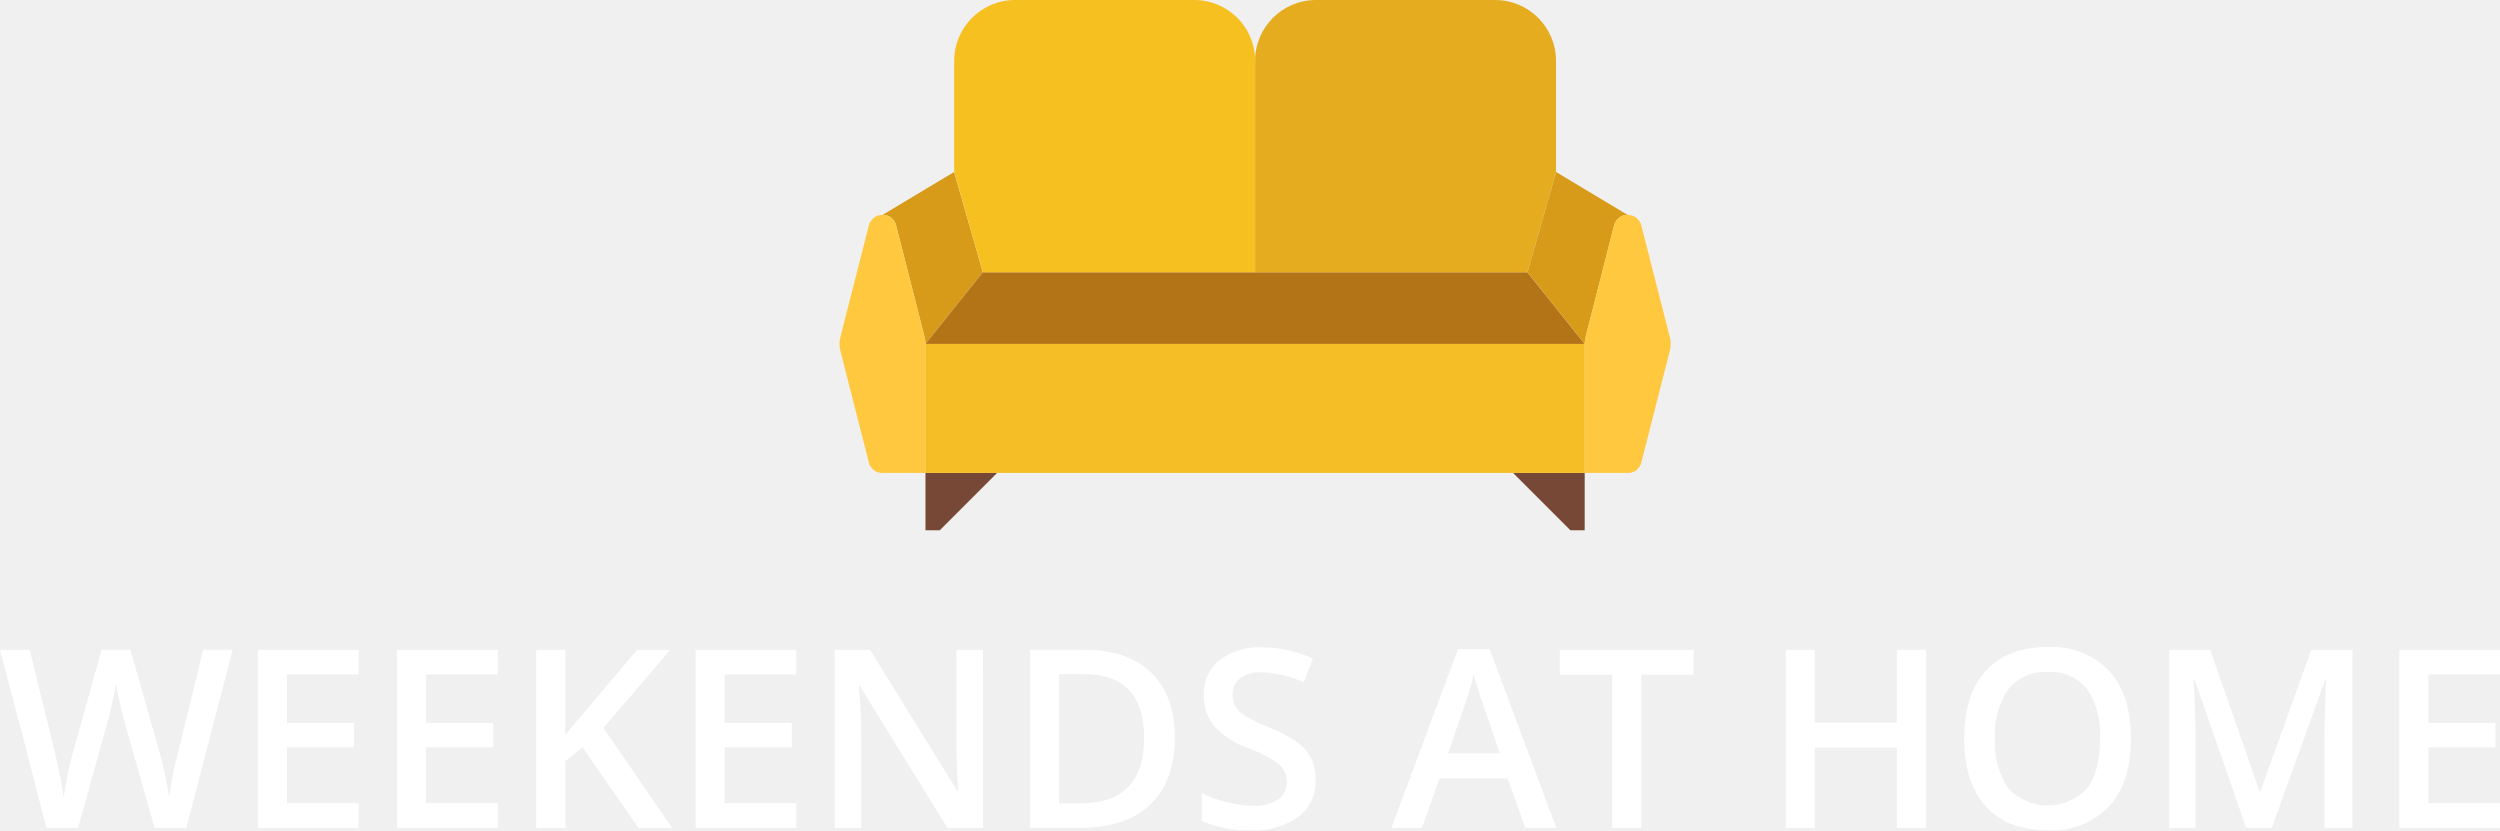
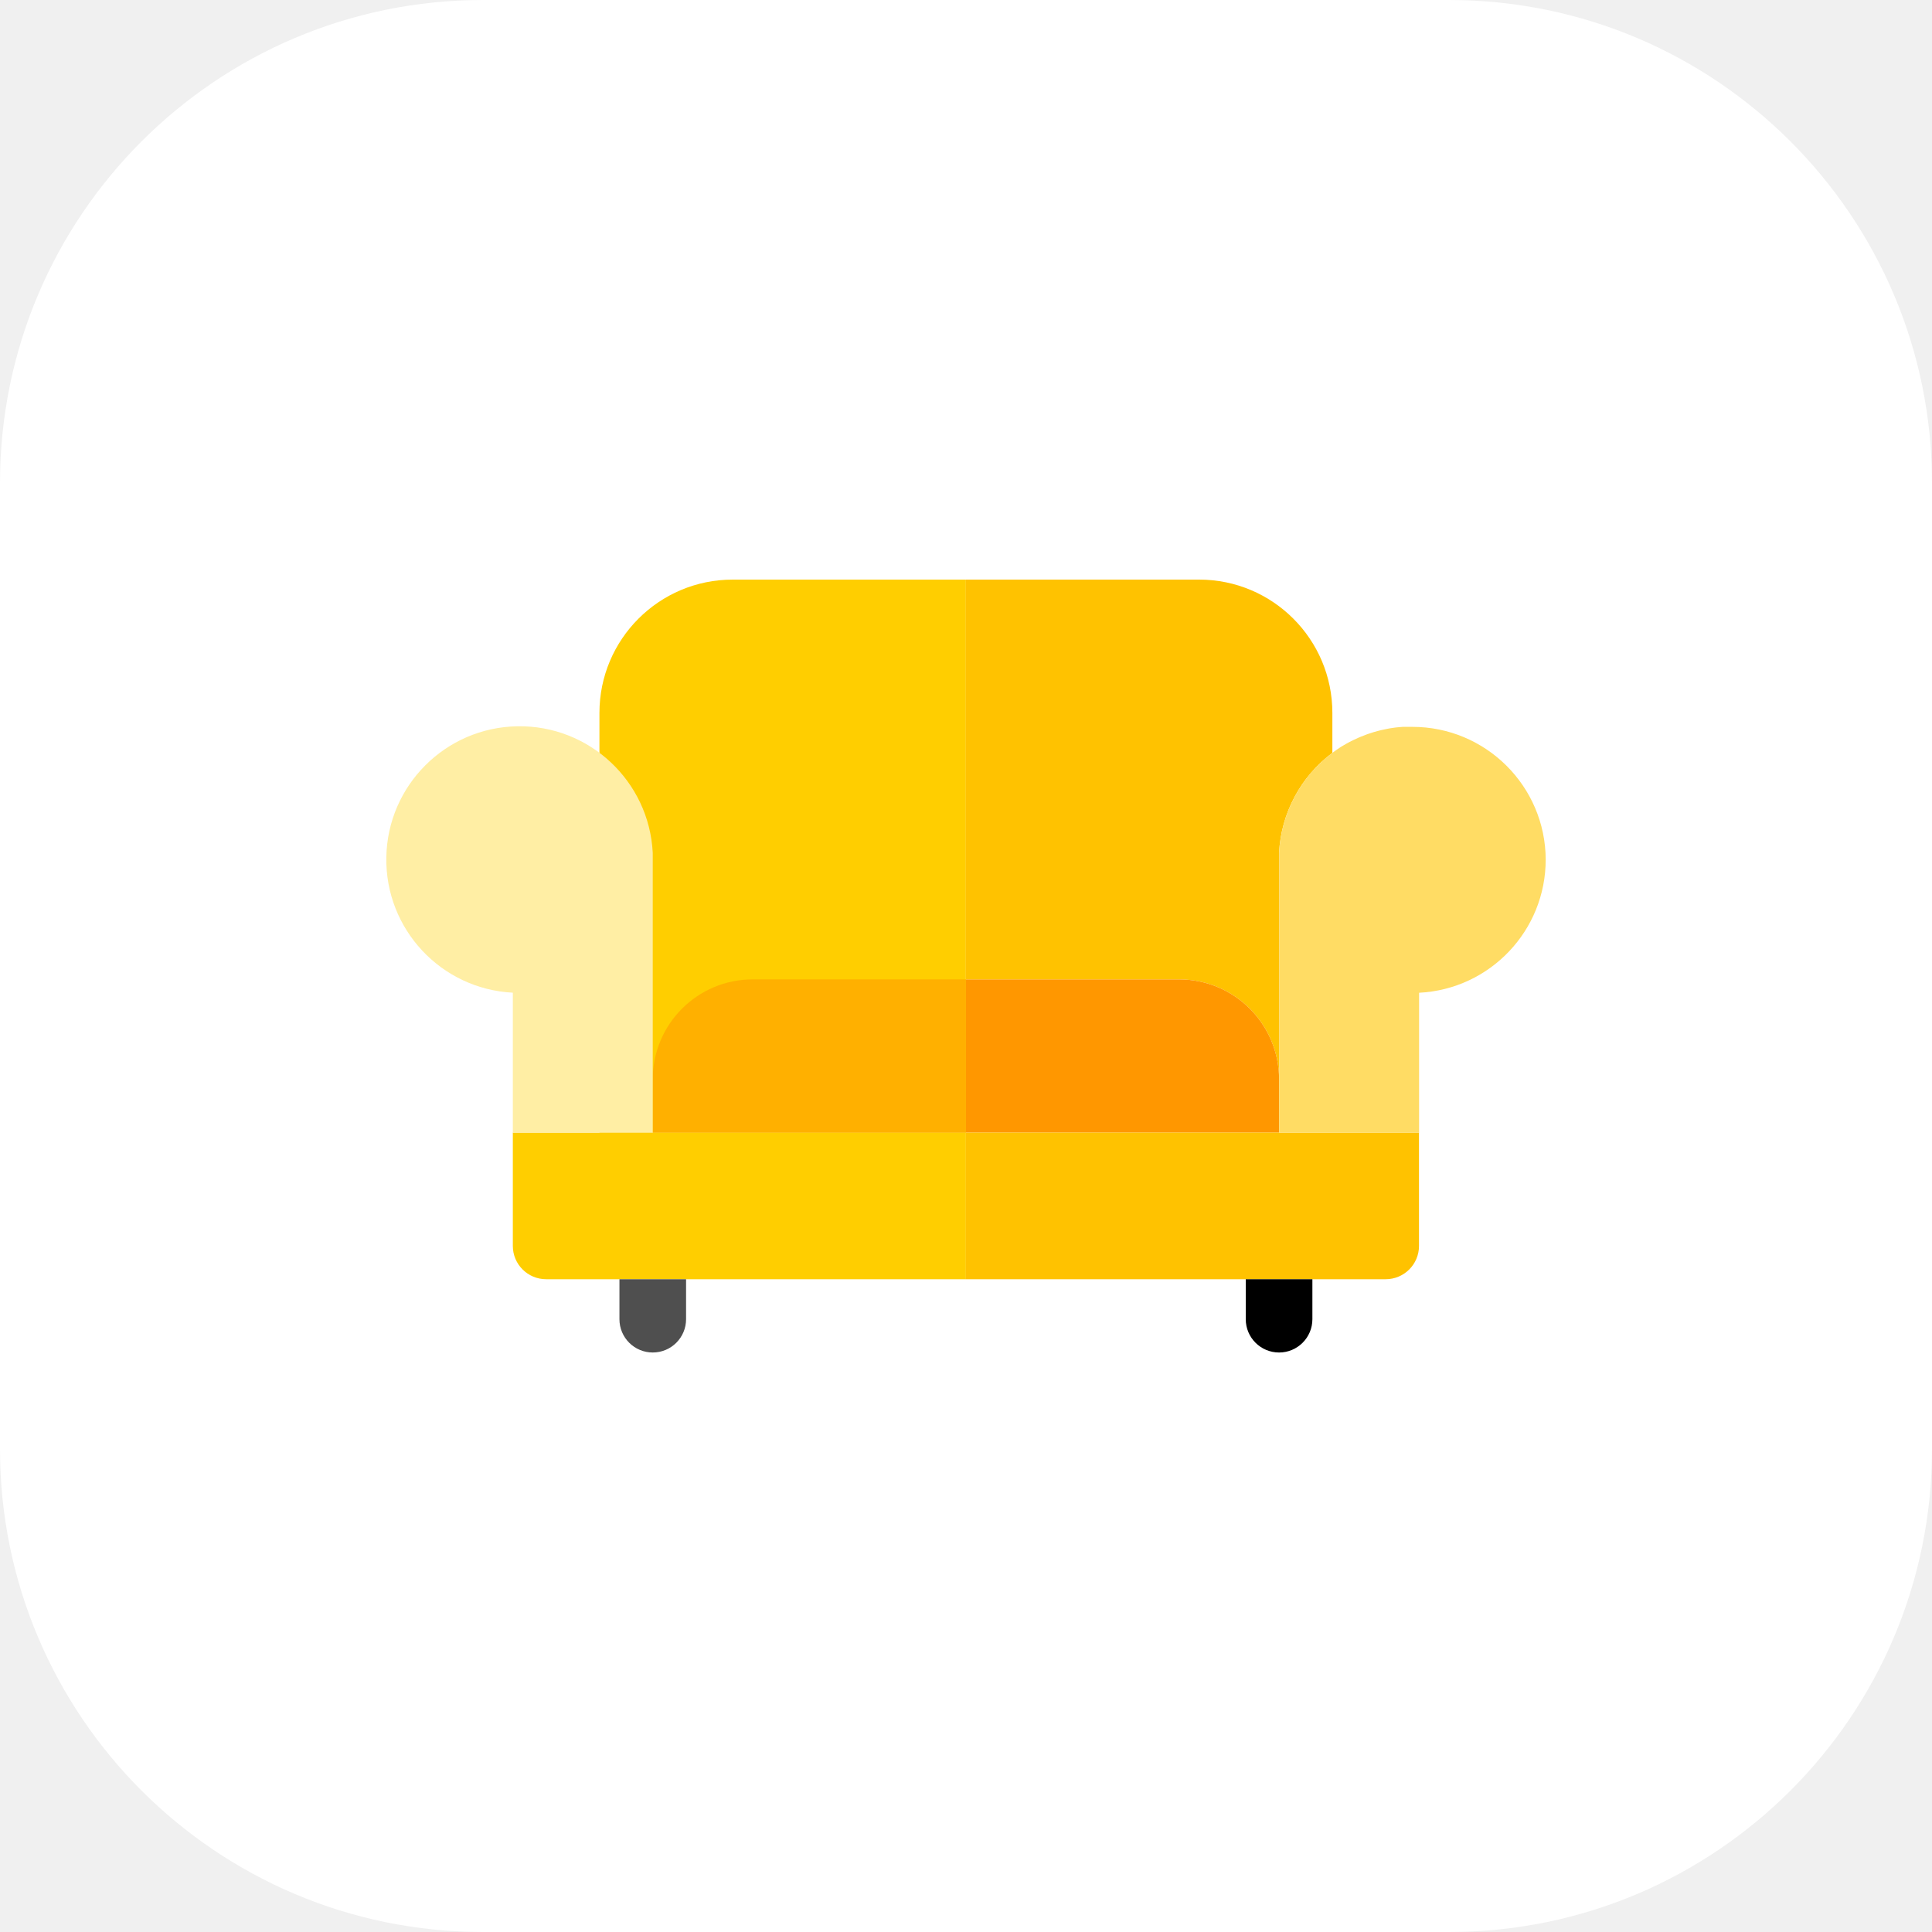
- <svg xmlns="http://www.w3.org/2000/svg" id="likeWeekends" width="300.776" height="99.893" viewBox="0 0 300.776 99.893">
-   <g id="Group_438" data-name="Group 438" transform="translate(-590.488 -3180.232)">
-     <g id="Group_437" data-name="Group 437">
-       <path id="Path_1534" data-name="Path 1534" d="M612.9,3279.832h-3.808l-3.633-12.774q-.234-.834-.586-2.41t-.425-2.189q-.147.938-.476,2.431t-.549,2.227l-3.545,12.715h-3.809l-2.768-10.723-2.813-10.693h3.574l3.062,12.48q.717,3,1.025,5.3.162-1.245.484-2.783t.586-2.491l3.486-12.509h3.472l3.574,12.568a46.951,46.951,0,0,1,1.084,5.215,38.219,38.219,0,0,1,1.054-5.332l3.047-12.451h3.545Z" fill="#fff" />
-       <path id="Path_1535" data-name="Path 1535" d="M633.628,3279.832H621.514v-21.416h12.114v2.959h-8.614v5.83h8.072v2.929h-8.072v6.724h8.614Z" fill="#fff" />
-       <path id="Path_1536" data-name="Path 1536" d="M650.371,3279.832H638.257v-21.416h12.114v2.959h-8.613v5.83h8.071v2.929h-8.071v6.724h8.613Z" fill="#fff" />
-       <path id="Path_1537" data-name="Path 1537" d="M671.347,3279.832H667.29l-6.724-9.7-2.065,1.685v8.013H655v-21.416h3.5v10.224q1.436-1.758,2.856-3.384l5.786-6.84h3.985q-5.61,6.591-8.042,9.389Z" fill="#fff" />
-       <path id="Path_1538" data-name="Path 1538" d="M686.289,3279.832H674.175v-21.416h12.114v2.959h-8.613v5.83h8.071v2.929h-8.071v6.724h8.613Z" fill="#fff" />
-       <path id="Path_1539" data-name="Path 1539" d="M708.76,3279.832h-4.292l-10.533-17.066h-.117l.073.952q.206,2.725.206,4.981v11.133h-3.179v-21.416h4.248l10.5,16.977h.088q-.03-.336-.118-2.454t-.087-3.3v-11.22h3.208Z" fill="#fff" />
-       <path id="Path_1540" data-name="Path 1540" d="M731.831,3268.919q0,5.3-2.944,8.108t-8.482,2.8h-5.991v-21.416h6.621q5.112,0,7.954,2.753T731.831,3268.919Zm-3.692.117q0-7.69-7.192-7.691h-3.032v15.542h2.49Q728.139,3276.887,728.139,3269.036Z" fill="#fff" />
-       <path id="Path_1541" data-name="Path 1541" d="M748.779,3274.016a5.391,5.391,0,0,1-2.065,4.483,8.991,8.991,0,0,1-5.7,1.626,13.6,13.6,0,0,1-5.947-1.128v-3.311a16.2,16.2,0,0,0,3.112,1.084,13.2,13.2,0,0,0,3.07.4,4.88,4.88,0,0,0,3.068-.791,2.582,2.582,0,0,0,.989-2.124,2.661,2.661,0,0,0-.908-2.037,13.68,13.68,0,0,0-3.75-1.977,9.921,9.921,0,0,1-4.131-2.71,5.739,5.739,0,0,1-1.2-3.662,5.128,5.128,0,0,1,1.9-4.219,7.9,7.9,0,0,1,5.112-1.538,15.007,15.007,0,0,1,6.123,1.348l-1.113,2.856a13.377,13.377,0,0,0-5.1-1.2,3.911,3.911,0,0,0-2.578.74,2.429,2.429,0,0,0-.879,1.955,2.753,2.753,0,0,0,.351,1.428,3.6,3.6,0,0,0,1.158,1.121,19.627,19.627,0,0,0,2.9,1.392,15.825,15.825,0,0,1,3.457,1.831,5.367,5.367,0,0,1,1.611,1.919A5.767,5.767,0,0,1,748.779,3274.016Z" fill="#fff" />
-       <path id="Path_1542" data-name="Path 1542" d="M774,3279.832l-2.139-5.948h-8.188l-2.1,5.948H757.89l8.013-21.5h3.809l8.012,21.5Zm-3.062-8.965-2.007-5.83q-.219-.587-.608-1.846t-.534-1.846a33.06,33.06,0,0,1-1.157,3.941l-1.934,5.581Z" fill="#fff" />
-       <path id="Path_1543" data-name="Path 1543" d="M787.949,3279.832h-3.5v-18.413h-6.3v-3h16.1v3h-6.3Z" fill="#fff" />
-       <path id="Path_1544" data-name="Path 1544" d="M822.212,3279.832H818.7v-9.654h-9.873v9.654h-3.5v-21.416h3.5v8.759H818.7v-8.759h3.516Z" fill="#fff" />
-       <path id="Path_1545" data-name="Path 1545" d="M846.865,3269.094q0,5.231-2.615,8.13a9.455,9.455,0,0,1-7.4,2.9q-4.85,0-7.45-2.879t-2.6-8.181q0-5.3,2.614-8.145t7.464-2.841a9.444,9.444,0,0,1,7.383,2.885Q846.865,3263.85,846.865,3269.094Zm-16.348,0a9.608,9.608,0,0,0,1.6,6,6.5,6.5,0,0,0,9.441.022q1.589-2.022,1.589-6.021a9.637,9.637,0,0,0-1.575-5.976,5.564,5.564,0,0,0-4.694-2.036,5.683,5.683,0,0,0-4.754,2.036A9.511,9.511,0,0,0,830.517,3269.094Z" fill="#fff" />
-       <path id="Path_1546" data-name="Path 1546" d="M860.722,3279.832l-6.21-17.886h-.118q.249,3.984.249,7.471v10.415h-3.178v-21.416H856.4l5.947,17.036h.088l6.123-17.036h4.952v21.416h-3.37v-10.591q0-1.6.081-4.16t.139-3.106h-.117l-6.431,17.857Z" fill="#fff" />
-       <path id="Path_1547" data-name="Path 1547" d="M891.264,3279.832H879.15v-21.416h12.114v2.959h-8.613v5.83h8.071v2.929h-8.071v6.724h8.613Z" fill="#fff" />
+ <svg xmlns="http://www.w3.org/2000/svg" id="likeWeekends" width="100" height="100" viewBox="0 0 100 100">
+   <g id="Group_459" data-name="Group 459" transform="translate(-975 -2785)">
+     <g id="Group_458" data-name="Group 458" transform="translate(849 -3556)">
+       <rect id="Rectangle_75" data-name="Rectangle 75" width="100" height="100" rx="25" transform="translate(126 6341)" fill="#fff" />
+     </g>
+     <g id="Layer_2" data-name="Layer 2" transform="translate(994.974 2815)">
+       <g id="Layer_1" data-name="Layer 1" transform="translate(0.026)">
+         <path id="Path_1573" data-name="Path 1573" d="M42.452,83v7.587H20.724A1.724,1.724,0,0,1,19,88.863V83Z" transform="translate(-12.456 -54.375)" fill="#ffce00" />
+         <path id="Path_1574" data-name="Path 1574" d="M50.968,0V28.625H32V6.9A6.9,6.9,0,0,1,38.9,0Z" transform="translate(-20.973 0)" fill="#ffce00" />
+         <path id="Path_1575" data-name="Path 1575" d="M56.209,60v7.932H40V65.173A5.173,5.173,0,0,1,45.173,60Z" transform="translate(-26.214 -39.307)" fill="#ffb000" />
+         <path id="Path_1576" data-name="Path 1576" d="M13.812,28.915v14.14H6.57V35.812a6.9,6.9,0,1,1,7.242-7.242Z" transform="translate(-0.026 -14.43)" fill="#ffeea4" />
+         <path id="Path_1577" data-name="Path 1577" d="M105.968,6.9V8.967a6.9,6.9,0,0,0-2.759,5.173c0,.114,0,.231,0,.345V25.866a5.173,5.173,0,0,0-5.173-5.173H87V0H99.071A6.9,6.9,0,0,1,105.968,6.9Z" transform="translate(-57.005)" fill="#ffc200" />
+         <path id="Path_1578" data-name="Path 1578" d="M35,105h3.449v2.069a1.724,1.724,0,0,1-1.724,1.724h0A1.724,1.724,0,0,1,35,107.069Z" transform="translate(-22.938 -68.788)" fill="#4f4f4f" />
+         <path id="Path_1579" data-name="Path 1579" d="M103.209,65.173v2.759H87V60H98.036A5.173,5.173,0,0,1,103.209,65.173Z" transform="translate(-57.005 -39.307)" fill="#ff9700" />
+         <path id="Path_1580" data-name="Path 1580" d="M110.452,83v5.863a1.724,1.724,0,0,1-1.724,1.724H87V83Z" transform="translate(-57.005 -54.375)" fill="#ffc200" />
+         <path id="Path_1581" data-name="Path 1581" d="M132.449,105v2.069a1.724,1.724,0,1,1-3.449,0V105Z" transform="translate(-84.52 -68.788)" />
+         <path id="Path_1582" data-name="Path 1582" d="M147.8,28.957a6.9,6.9,0,0,1-6.553,6.9V43.1H134V28.612a6.9,6.9,0,0,1,2.759-5.173c.128-.1.259-.186.393-.276.059-.038.117-.076.176-.107a5.564,5.564,0,0,1,.662-.345c.083-.041.172-.079.259-.114a6.653,6.653,0,0,1,1.345-.4c.093-.021.19-.034.283-.048s.214-.031.317-.038a1.89,1.89,0,0,1,.2-.017h.507a6.9,6.9,0,0,1,6.9,6.867Z" transform="translate(-87.795 -14.472)" fill="#ffdc64" />
+       </g>
    </g>
  </g>
-   <g id="Group_439" data-name="Group 439" transform="translate(-590.689 -3180.232)">
-     <path id="Path_1548" data-name="Path 1548" d="M696.879,3206.084a1.637,1.637,0,0,1,1.616,1.248l3.436,13.474a3.284,3.284,0,0,1,.1.806h0l6.9-8.621-3.455-12.069Z" fill="#d79b19" />
-     <path id="Path_1549" data-name="Path 1549" d="M781.344,3221.612H702.033l6.9-8.621h65.518Z" fill="#b37417" />
-     <path id="Path_1550" data-name="Path 1550" d="M774.454,3212.991l3.441-12.069V3187.56a7.328,7.328,0,0,0-7.327-7.328H749.016a7.328,7.328,0,0,0-7.328,7.328v25.431Z" fill="#e5ac20" />
-     <path id="Path_1551" data-name="Path 1551" d="M741.7,3212.991V3187.56a7.328,7.328,0,0,0-7.327-7.328H712.816a7.328,7.328,0,0,0-7.328,7.328v13.362l3.448,12.069Z" fill="#f6c020" />
-     <path id="Path_1552" data-name="Path 1552" d="M786.5,3206.084a1.637,1.637,0,0,0-1.615,1.248l-3.437,13.474a3.28,3.28,0,0,0-.1.806h0l-6.89-8.621,3.441-12.069Z" fill="#d79b19" />
-     <path id="Path_1553" data-name="Path 1553" d="M703.757,3244.026h-1.724v-6.9h8.621Z" fill="#774836" />
-     <path id="Path_1554" data-name="Path 1554" d="M779.619,3244.026h1.724v-6.9h-8.621Z" fill="#774836" />
-     <path id="Path_1555" data-name="Path 1555" d="M701.931,3220.807l-3.436-13.475a1.693,1.693,0,0,0-3.269,0l-3.436,13.475a3.252,3.252,0,0,0,0,1.61l3.436,13.474a1.639,1.639,0,0,0,1.728,1.238h5.079v-15.517h0A3.27,3.27,0,0,0,701.931,3220.807Z" fill="#ffc83e" />
-     <path id="Path_1556" data-name="Path 1556" d="M791.587,3220.807l-3.436-13.475a1.693,1.693,0,0,0-3.269,0l-3.437,13.475a3.266,3.266,0,0,0-.1.805h0v15.517h5.079a1.641,1.641,0,0,0,1.728-1.238l3.436-13.474A3.227,3.227,0,0,0,791.587,3220.807Z" fill="#ffc83e" />
-     <path id="Path_1557" data-name="Path 1557" d="M781.344,3221.612H702.033v15.517h79.311Z" fill="#f5be26" />
-   </g>
</svg>
